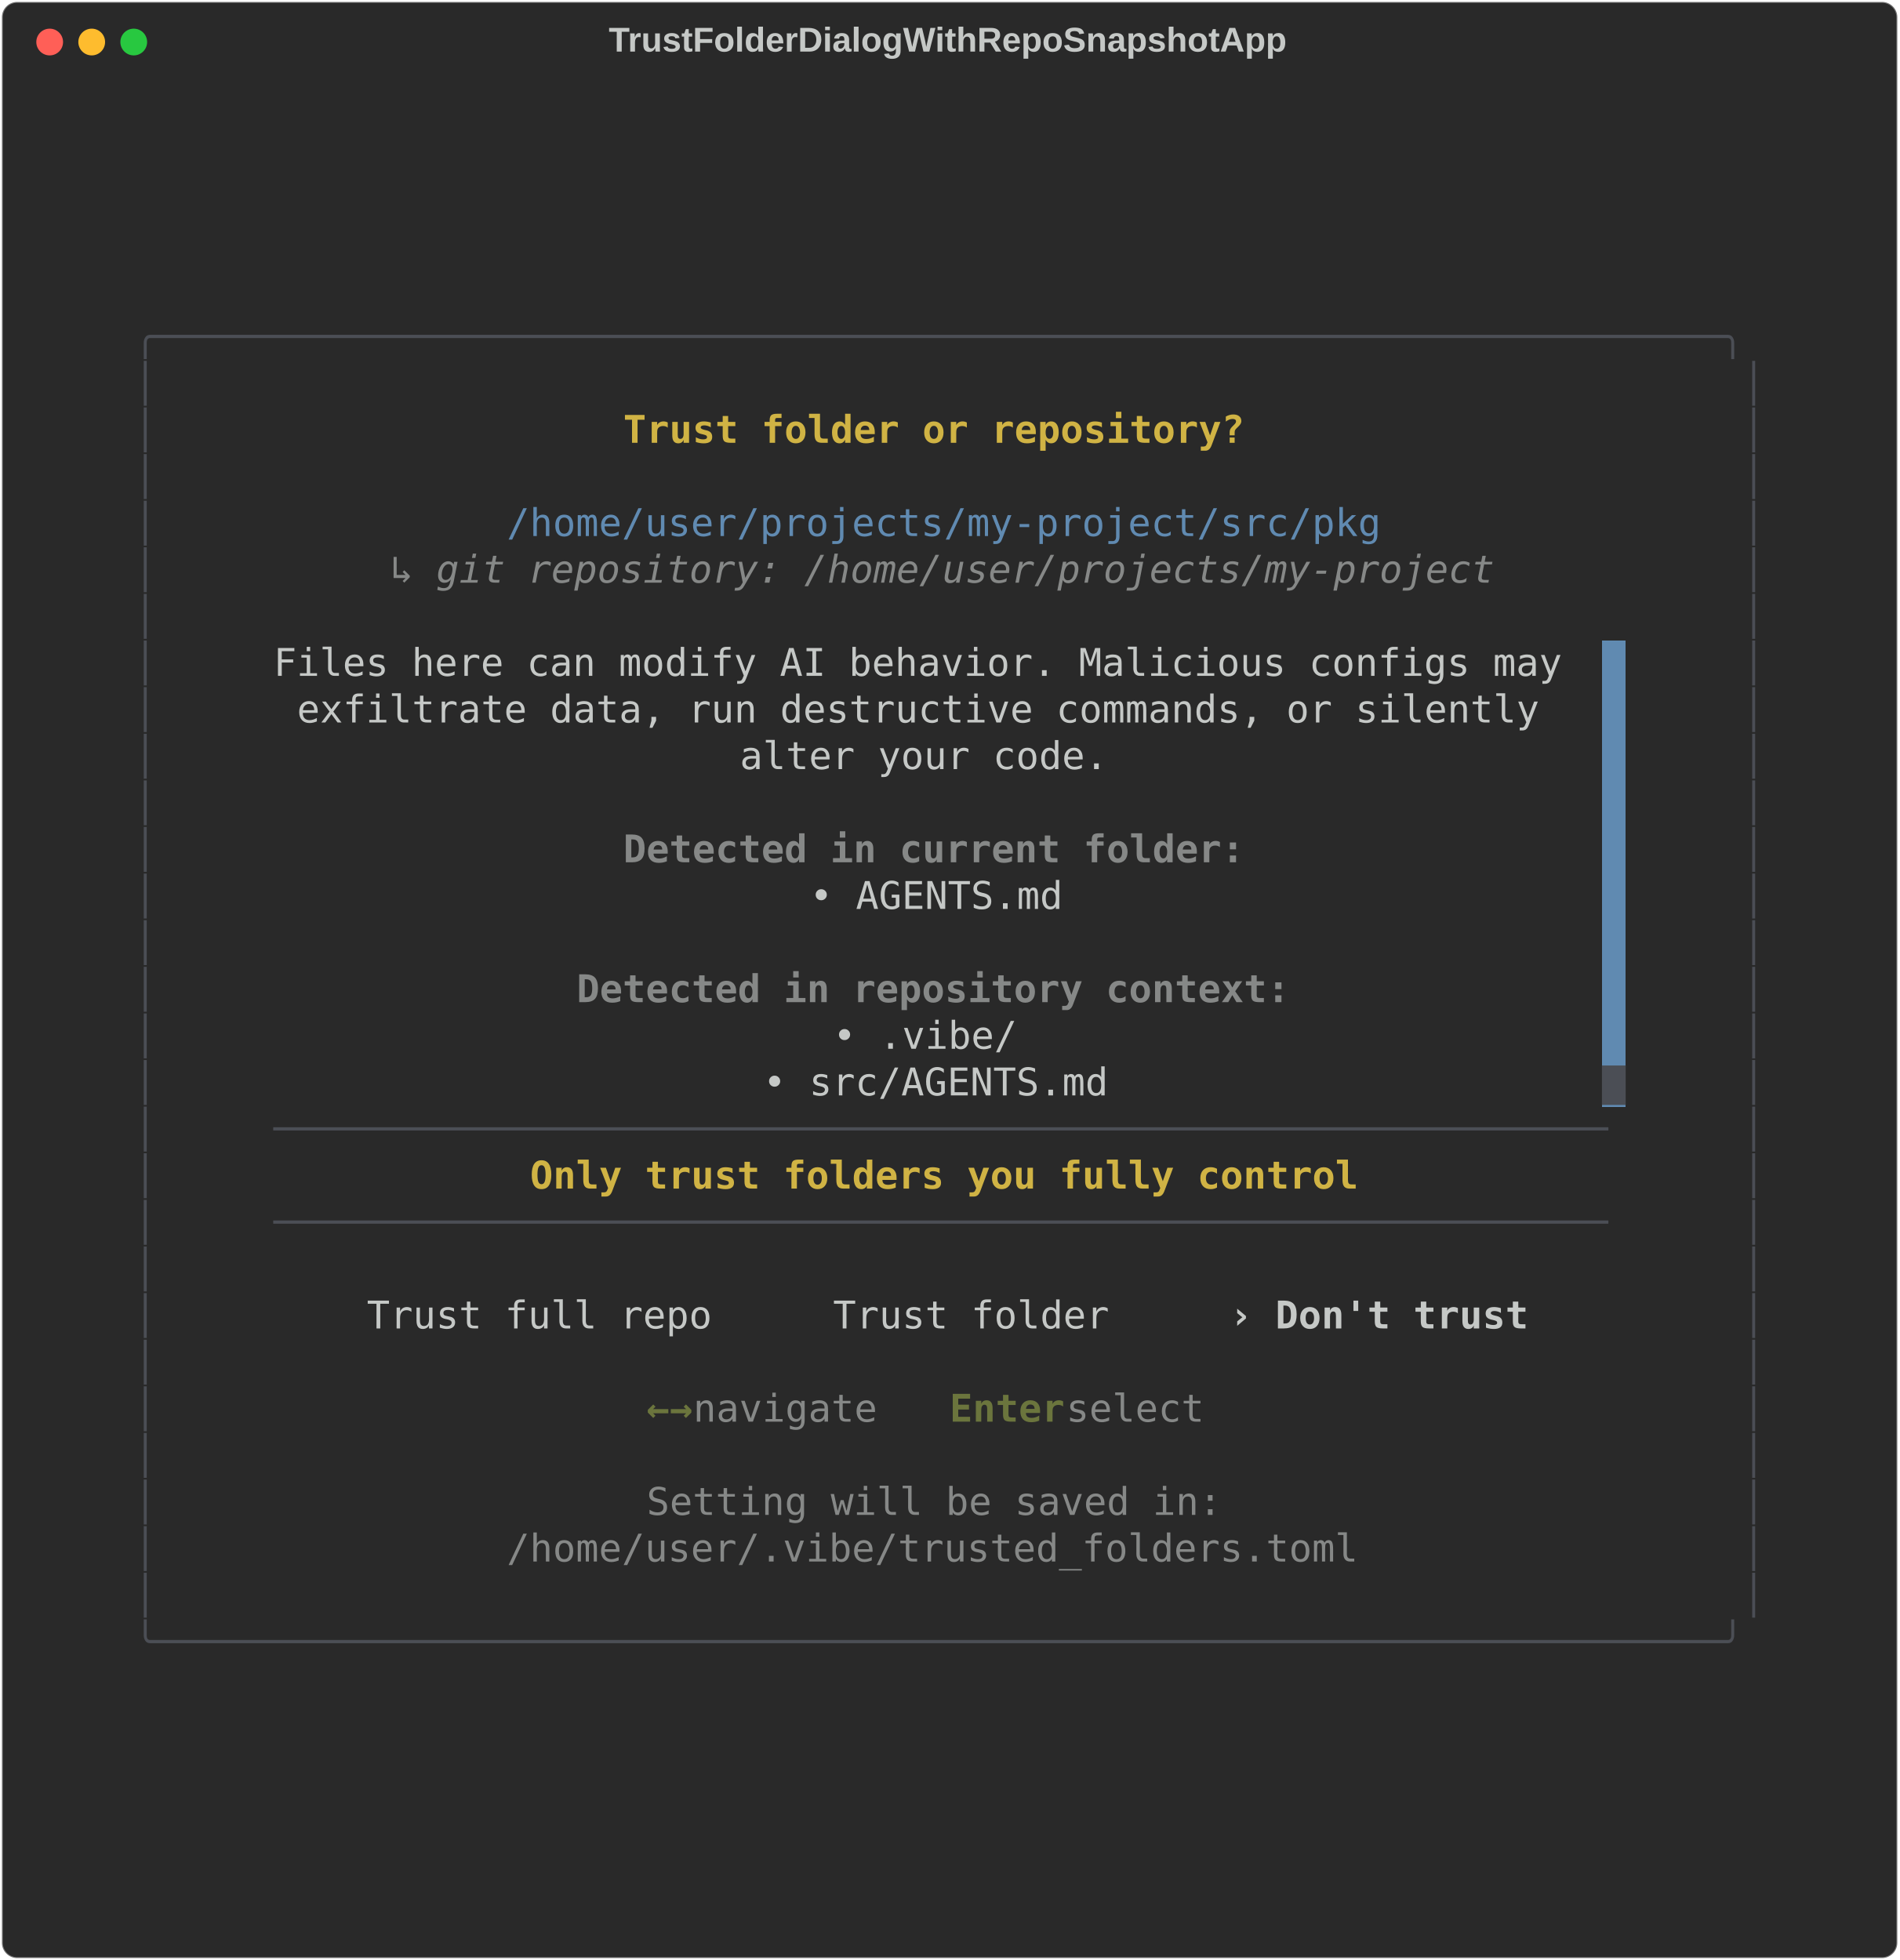
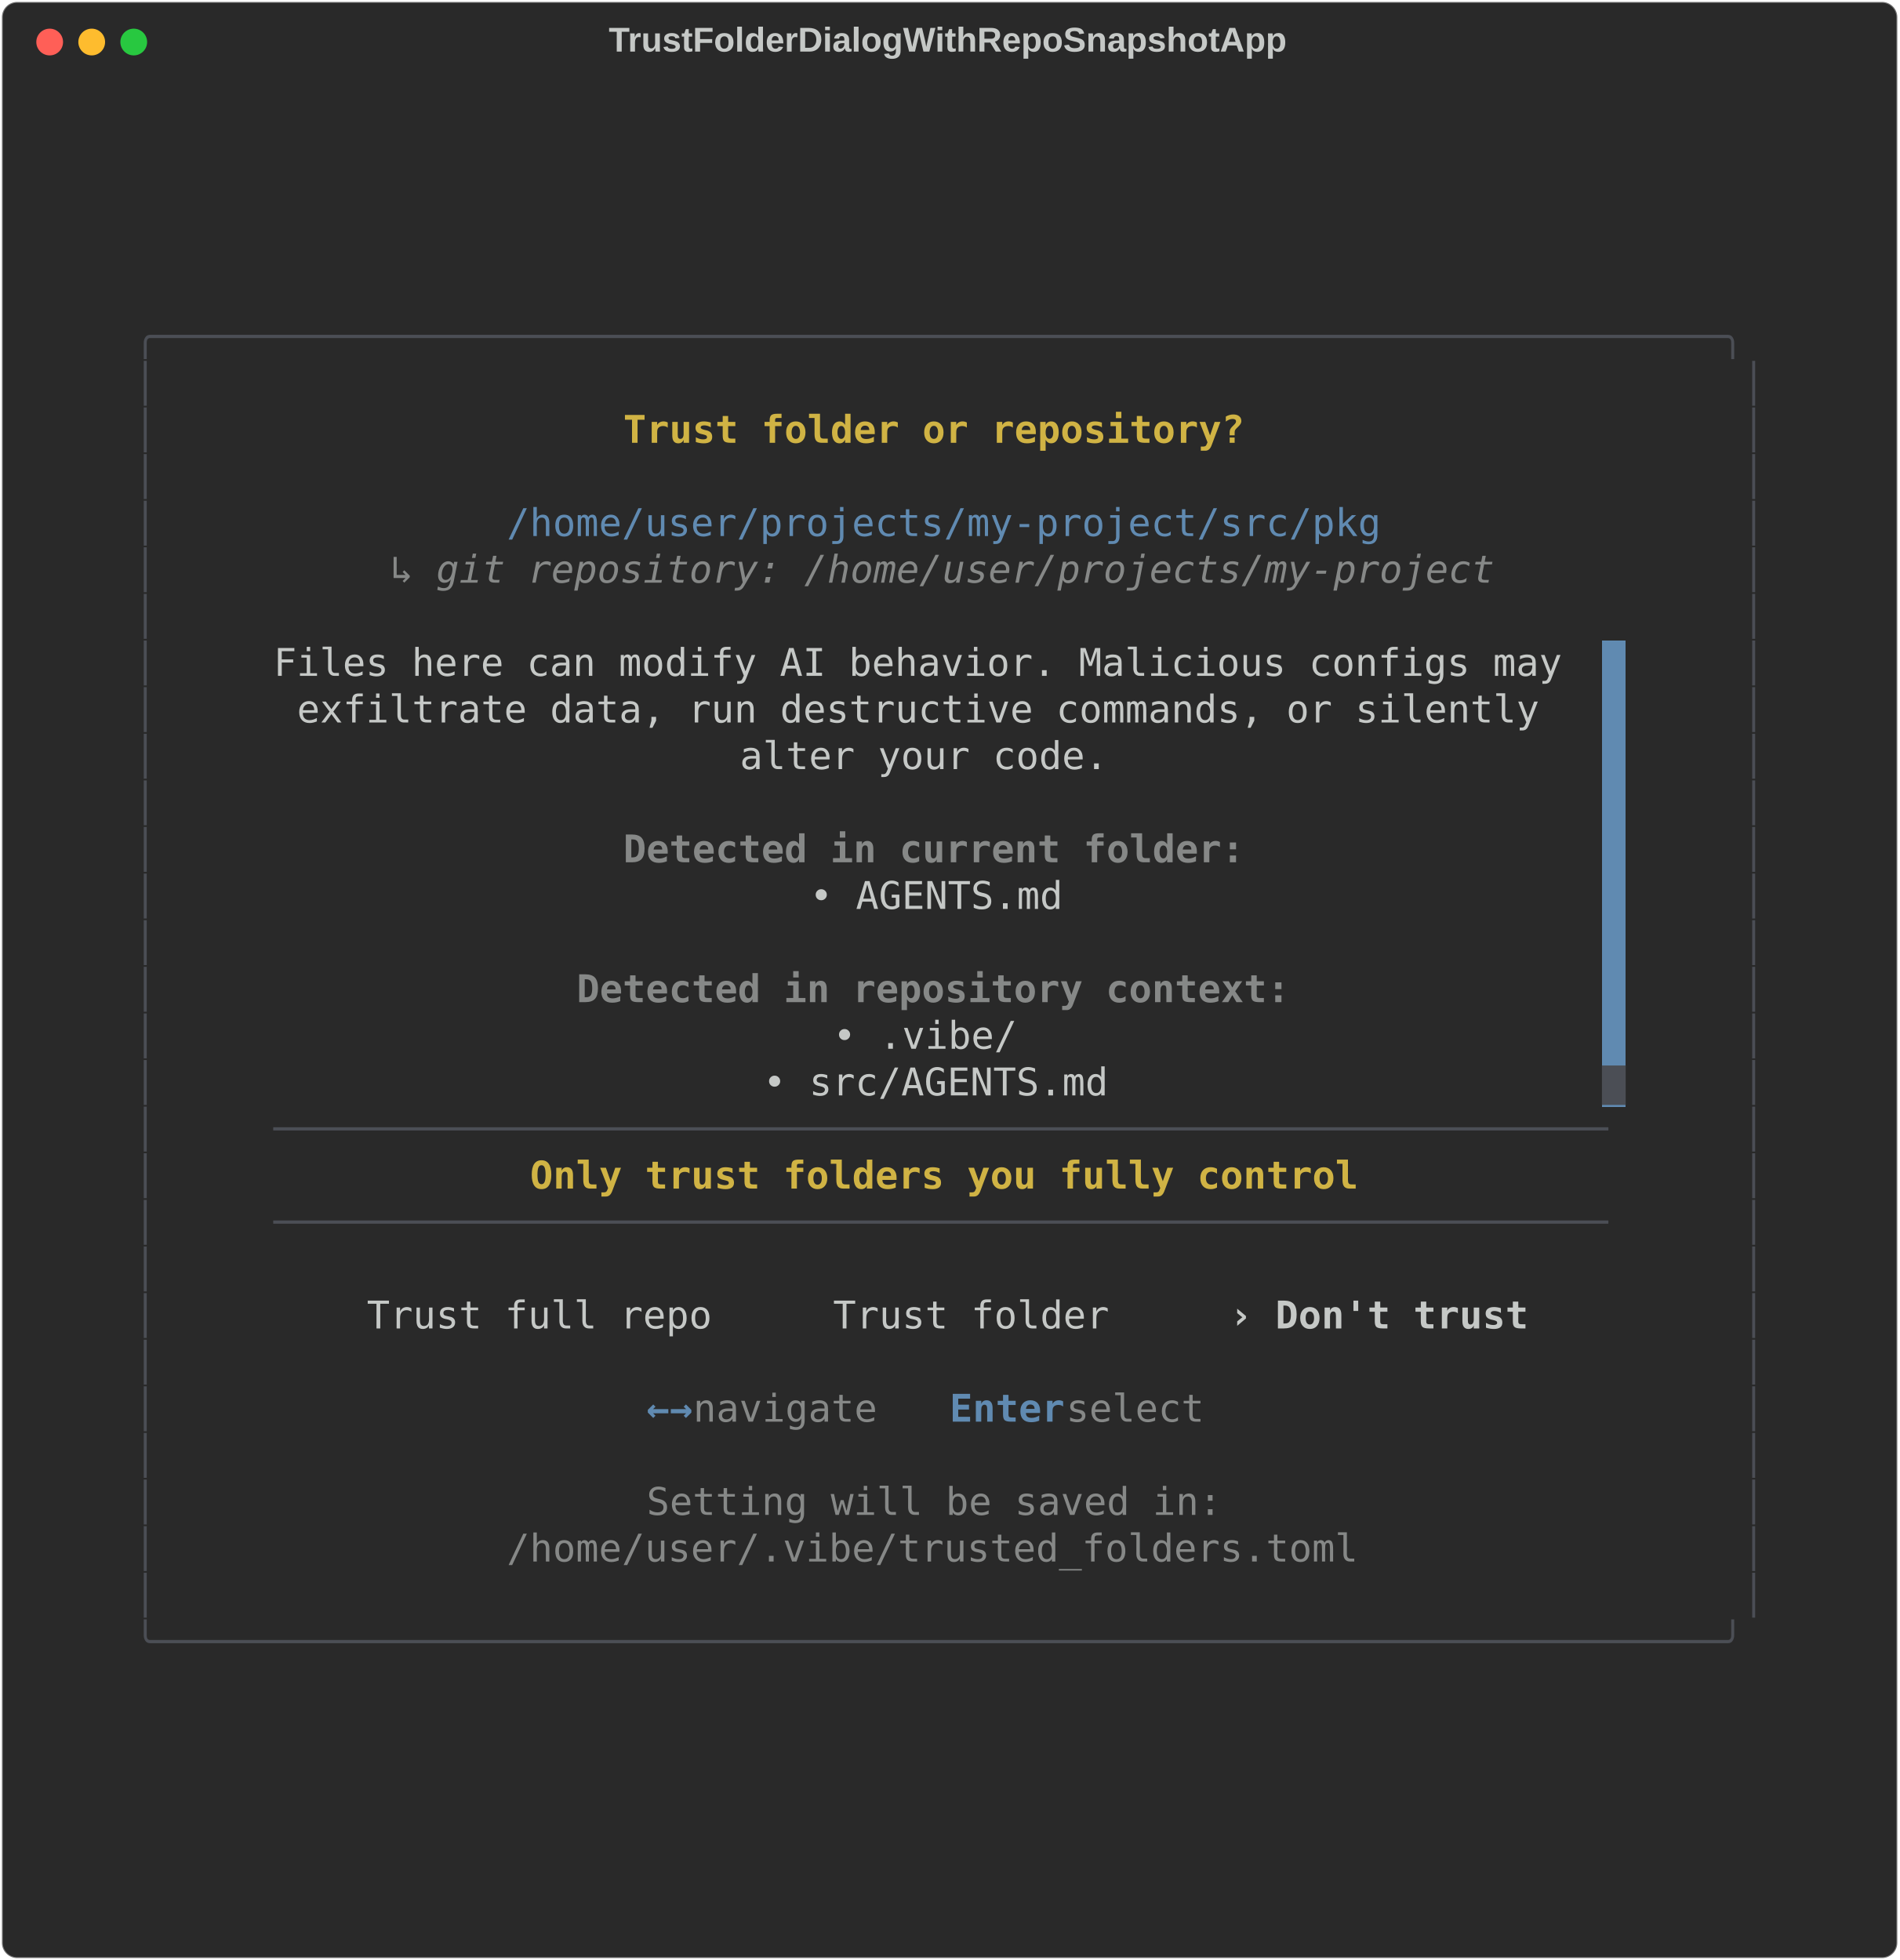
<svg xmlns="http://www.w3.org/2000/svg" class="rich-terminal" viewBox="0 0 994 1026.0">
  <style>

    @font-face {
        font-family: "Fira Code";
        src: local("FiraCode-Regular"),
                url("https://cdnjs.cloudflare.com/ajax/libs/firacode/6.2.0/woff2/FiraCode-Regular.woff2") format("woff2"),
                url("https://cdnjs.cloudflare.com/ajax/libs/firacode/6.2.0/woff/FiraCode-Regular.woff") format("woff");
        font-style: normal;
        font-weight: 400;
    }
    @font-face {
        font-family: "Fira Code";
        src: local("FiraCode-Bold"),
                url("https://cdnjs.cloudflare.com/ajax/libs/firacode/6.2.0/woff2/FiraCode-Bold.woff2") format("woff2"),
                url("https://cdnjs.cloudflare.com/ajax/libs/firacode/6.2.0/woff/FiraCode-Bold.woff") format("woff");
        font-style: bold;
        font-weight: 700;
    }

    .terminal-matrix {
        font-family: Fira Code, monospace;
        font-size: 20px;
        line-height: 24.4px;
        font-variant-east-asian: full-width;
    }

    .terminal-title {
        font-size: 18px;
        font-weight: bold;
        font-family: arial;
    }

    .terminal-r1 { fill: #c5c8c6 }
.terminal-r2 { fill: #4b4e55 }
.terminal-r3 { fill: #d0b344;font-weight: bold }
.terminal-r4 { fill: #608ab1 }
.terminal-r5 { fill: #868887;font-style: italic; }
.terminal-r6 { fill: #292929 }
.terminal-r7 { fill: #868887;font-weight: bold }
.terminal-r8 { fill: #c5c8c6;font-weight: bold }
- .terminal-r9 { fill: #6b753d;font-weight: bold }
+ .terminal-r9 { fill: #608ab1;font-weight: bold }
.terminal-r10 { fill: #868887 }
    </style>
  <defs>
    <clipPath id="terminal-clip-terminal">
      <rect x="0" y="0" width="975.0" height="975.0" />
    </clipPath>
    <clipPath id="terminal-line-0">
      <rect x="0" y="1.5" width="976" height="24.65" />
    </clipPath>
    <clipPath id="terminal-line-1">
      <rect x="0" y="25.9" width="976" height="24.65" />
    </clipPath>
    <clipPath id="terminal-line-2">
      <rect x="0" y="50.3" width="976" height="24.65" />
    </clipPath>
    <clipPath id="terminal-line-3">
      <rect x="0" y="74.7" width="976" height="24.65" />
    </clipPath>
    <clipPath id="terminal-line-4">
      <rect x="0" y="99.1" width="976" height="24.65" />
    </clipPath>
    <clipPath id="terminal-line-5">
      <rect x="0" y="123.5" width="976" height="24.65" />
    </clipPath>
    <clipPath id="terminal-line-6">
      <rect x="0" y="147.9" width="976" height="24.65" />
    </clipPath>
    <clipPath id="terminal-line-7">
      <rect x="0" y="172.3" width="976" height="24.65" />
    </clipPath>
    <clipPath id="terminal-line-8">
      <rect x="0" y="196.7" width="976" height="24.65" />
    </clipPath>
    <clipPath id="terminal-line-9">
      <rect x="0" y="221.1" width="976" height="24.65" />
    </clipPath>
    <clipPath id="terminal-line-10">
      <rect x="0" y="245.5" width="976" height="24.65" />
    </clipPath>
    <clipPath id="terminal-line-11">
      <rect x="0" y="269.9" width="976" height="24.65" />
    </clipPath>
    <clipPath id="terminal-line-12">
      <rect x="0" y="294.3" width="976" height="24.65" />
    </clipPath>
    <clipPath id="terminal-line-13">
      <rect x="0" y="318.7" width="976" height="24.65" />
    </clipPath>
    <clipPath id="terminal-line-14">
      <rect x="0" y="343.1" width="976" height="24.65" />
    </clipPath>
    <clipPath id="terminal-line-15">
      <rect x="0" y="367.5" width="976" height="24.65" />
    </clipPath>
    <clipPath id="terminal-line-16">
      <rect x="0" y="391.9" width="976" height="24.65" />
    </clipPath>
    <clipPath id="terminal-line-17">
      <rect x="0" y="416.3" width="976" height="24.65" />
    </clipPath>
    <clipPath id="terminal-line-18">
      <rect x="0" y="440.7" width="976" height="24.65" />
    </clipPath>
    <clipPath id="terminal-line-19">
      <rect x="0" y="465.1" width="976" height="24.65" />
    </clipPath>
    <clipPath id="terminal-line-20">
      <rect x="0" y="489.5" width="976" height="24.65" />
    </clipPath>
    <clipPath id="terminal-line-21">
      <rect x="0" y="513.9" width="976" height="24.65" />
    </clipPath>
    <clipPath id="terminal-line-22">
      <rect x="0" y="538.3" width="976" height="24.65" />
    </clipPath>
    <clipPath id="terminal-line-23">
      <rect x="0" y="562.7" width="976" height="24.65" />
    </clipPath>
    <clipPath id="terminal-line-24">
      <rect x="0" y="587.1" width="976" height="24.65" />
    </clipPath>
    <clipPath id="terminal-line-25">
      <rect x="0" y="611.5" width="976" height="24.65" />
    </clipPath>
    <clipPath id="terminal-line-26">
      <rect x="0" y="635.9" width="976" height="24.65" />
    </clipPath>
    <clipPath id="terminal-line-27">
      <rect x="0" y="660.3" width="976" height="24.65" />
    </clipPath>
    <clipPath id="terminal-line-28">
      <rect x="0" y="684.7" width="976" height="24.65" />
    </clipPath>
    <clipPath id="terminal-line-29">
      <rect x="0" y="709.1" width="976" height="24.65" />
    </clipPath>
    <clipPath id="terminal-line-30">
      <rect x="0" y="733.5" width="976" height="24.65" />
    </clipPath>
    <clipPath id="terminal-line-31">
      <rect x="0" y="757.9" width="976" height="24.65" />
    </clipPath>
    <clipPath id="terminal-line-32">
      <rect x="0" y="782.3" width="976" height="24.65" />
    </clipPath>
    <clipPath id="terminal-line-33">
      <rect x="0" y="806.7" width="976" height="24.65" />
    </clipPath>
    <clipPath id="terminal-line-34">
      <rect x="0" y="831.1" width="976" height="24.65" />
    </clipPath>
    <clipPath id="terminal-line-35">
      <rect x="0" y="855.5" width="976" height="24.65" />
    </clipPath>
    <clipPath id="terminal-line-36">
      <rect x="0" y="879.9" width="976" height="24.65" />
    </clipPath>
    <clipPath id="terminal-line-37">
      <rect x="0" y="904.3" width="976" height="24.65" />
    </clipPath>
    <clipPath id="terminal-line-38">
      <rect x="0" y="928.7" width="976" height="24.65" />
    </clipPath>
  </defs>
  <rect fill="#292929" stroke="rgba(255,255,255,0.35)" stroke-width="1" x="1" y="1" width="992" height="1024" rx="8" />
  <text class="terminal-title" fill="#c5c8c6" text-anchor="middle" x="496" y="27">TrustFolderDialogWithRepoSnapshotApp</text>
  <g transform="translate(26,22)">
    <circle cx="0" cy="0" r="7" fill="#ff5f57" />
    <circle cx="22" cy="0" r="7" fill="#febc2e" />
    <circle cx="44" cy="0" r="7" fill="#28c840" />
  </g>
  <g transform="translate(9, 41)" clip-path="url(#terminal-clip-terminal)">
    <rect fill="#608ab1" x="829.6" y="294.3" width="12.2" height="24.65" shape-rendering="crispEdges" />
    <rect fill="#608ab1" x="829.6" y="318.7" width="12.2" height="24.65" shape-rendering="crispEdges" />
    <rect fill="#608ab1" x="829.6" y="343.1" width="12.2" height="24.65" shape-rendering="crispEdges" />
    <rect fill="#608ab1" x="829.6" y="367.5" width="12.2" height="24.65" shape-rendering="crispEdges" />
    <rect fill="#608ab1" x="829.6" y="391.9" width="12.2" height="24.65" shape-rendering="crispEdges" />
    <rect fill="#608ab1" x="829.6" y="416.3" width="12.2" height="24.65" shape-rendering="crispEdges" />
    <rect fill="#608ab1" x="829.6" y="440.7" width="12.2" height="24.65" shape-rendering="crispEdges" />
    <rect fill="#608ab1" x="829.6" y="465.1" width="12.2" height="24.65" shape-rendering="crispEdges" />
    <rect fill="#608ab1" x="829.6" y="489.5" width="12.2" height="24.65" shape-rendering="crispEdges" />
    <rect fill="#608ab1" x="829.6" y="513.9" width="12.2" height="24.65" shape-rendering="crispEdges" />
    <g class="terminal-matrix">
      <text class="terminal-r1" x="976" y="20" textLength="12.2" clip-path="url(#terminal-line-0)">
</text>
      <text class="terminal-r1" x="976" y="44.4" textLength="12.2" clip-path="url(#terminal-line-1)">
</text>
      <text class="terminal-r1" x="976" y="68.8" textLength="12.2" clip-path="url(#terminal-line-2)">
</text>
      <text class="terminal-r1" x="976" y="93.2" textLength="12.2" clip-path="url(#terminal-line-3)">
</text>
      <text class="terminal-r1" x="976" y="117.6" textLength="12.2" clip-path="url(#terminal-line-4)">
</text>
      <text class="terminal-r2" x="61" y="142" textLength="854" clip-path="url(#terminal-line-5)">╭────────────────────────────────────────────────────────────────────╮</text>
      <text class="terminal-r1" x="976" y="142" textLength="12.2" clip-path="url(#terminal-line-5)">
</text>
      <text class="terminal-r2" x="61" y="166.4" textLength="12.2" clip-path="url(#terminal-line-6)">│</text>
      <text class="terminal-r2" x="902.8" y="166.4" textLength="12.2" clip-path="url(#terminal-line-6)">│</text>
      <text class="terminal-r1" x="976" y="166.4" textLength="12.2" clip-path="url(#terminal-line-6)">
</text>
      <text class="terminal-r2" x="61" y="190.8" textLength="12.2" clip-path="url(#terminal-line-7)">│</text>
      <text class="terminal-r3" x="317.2" y="190.8" textLength="329.4" clip-path="url(#terminal-line-7)">Trust folder or repository?</text>
      <text class="terminal-r2" x="902.8" y="190.8" textLength="12.2" clip-path="url(#terminal-line-7)">│</text>
      <text class="terminal-r1" x="976" y="190.8" textLength="12.2" clip-path="url(#terminal-line-7)">
</text>
      <text class="terminal-r2" x="61" y="215.2" textLength="12.2" clip-path="url(#terminal-line-8)">│</text>
      <text class="terminal-r2" x="902.8" y="215.2" textLength="12.2" clip-path="url(#terminal-line-8)">│</text>
      <text class="terminal-r1" x="976" y="215.2" textLength="12.2" clip-path="url(#terminal-line-8)">
</text>
      <text class="terminal-r2" x="61" y="239.6" textLength="12.2" clip-path="url(#terminal-line-9)">│</text>
      <text class="terminal-r4" x="256.2" y="239.6" textLength="463.6" clip-path="url(#terminal-line-9)">/home/user/projects/my-project/src/pkg</text>
      <text class="terminal-r2" x="902.8" y="239.6" textLength="12.2" clip-path="url(#terminal-line-9)">│</text>
      <text class="terminal-r1" x="976" y="239.6" textLength="12.2" clip-path="url(#terminal-line-9)">
</text>
      <text class="terminal-r2" x="61" y="264" textLength="12.2" clip-path="url(#terminal-line-10)">│</text>
      <text class="terminal-r5" x="195.2" y="264" textLength="585.6" clip-path="url(#terminal-line-10)">↳ git repository: /home/user/projects/my-project</text>
      <text class="terminal-r2" x="902.8" y="264" textLength="12.2" clip-path="url(#terminal-line-10)">│</text>
      <text class="terminal-r1" x="976" y="264" textLength="12.2" clip-path="url(#terminal-line-10)">
</text>
      <text class="terminal-r2" x="61" y="288.4" textLength="12.2" clip-path="url(#terminal-line-11)">│</text>
      <text class="terminal-r2" x="902.8" y="288.4" textLength="12.2" clip-path="url(#terminal-line-11)">│</text>
      <text class="terminal-r1" x="976" y="288.4" textLength="12.2" clip-path="url(#terminal-line-11)">
</text>
      <text class="terminal-r2" x="61" y="312.8" textLength="12.2" clip-path="url(#terminal-line-12)">│</text>
      <text class="terminal-r1" x="134.2" y="312.8" textLength="683.2" clip-path="url(#terminal-line-12)">Files here can modify AI behavior. Malicious configs may</text>
      <text class="terminal-r2" x="902.8" y="312.8" textLength="12.2" clip-path="url(#terminal-line-12)">│</text>
      <text class="terminal-r1" x="976" y="312.8" textLength="12.2" clip-path="url(#terminal-line-12)">
</text>
      <text class="terminal-r2" x="61" y="337.2" textLength="12.2" clip-path="url(#terminal-line-13)">│</text>
      <text class="terminal-r1" x="146.4" y="337.2" textLength="658.8" clip-path="url(#terminal-line-13)">exfiltrate data, run destructive commands, or silently</text>
      <text class="terminal-r2" x="902.8" y="337.2" textLength="12.2" clip-path="url(#terminal-line-13)">│</text>
      <text class="terminal-r1" x="976" y="337.2" textLength="12.2" clip-path="url(#terminal-line-13)">
</text>
      <text class="terminal-r2" x="61" y="361.6" textLength="12.2" clip-path="url(#terminal-line-14)">│</text>
      <text class="terminal-r1" x="378.2" y="361.6" textLength="195.2" clip-path="url(#terminal-line-14)">alter your code.</text>
      <text class="terminal-r2" x="902.8" y="361.6" textLength="12.2" clip-path="url(#terminal-line-14)">│</text>
      <text class="terminal-r1" x="976" y="361.6" textLength="12.2" clip-path="url(#terminal-line-14)">
</text>
      <text class="terminal-r2" x="61" y="386" textLength="12.2" clip-path="url(#terminal-line-15)">│</text>
      <text class="terminal-r2" x="902.8" y="386" textLength="12.2" clip-path="url(#terminal-line-15)">│</text>
      <text class="terminal-r1" x="976" y="386" textLength="12.2" clip-path="url(#terminal-line-15)">
</text>
      <text class="terminal-r2" x="61" y="410.4" textLength="12.2" clip-path="url(#terminal-line-16)">│</text>
      <text class="terminal-r7" x="317.2" y="410.4" textLength="329.4" clip-path="url(#terminal-line-16)">Detected in current folder:</text>
      <text class="terminal-r2" x="902.8" y="410.4" textLength="12.2" clip-path="url(#terminal-line-16)">│</text>
      <text class="terminal-r1" x="976" y="410.4" textLength="12.2" clip-path="url(#terminal-line-16)">
</text>
      <text class="terminal-r2" x="61" y="434.8" textLength="12.2" clip-path="url(#terminal-line-17)">│</text>
      <text class="terminal-r1" x="414.8" y="434.8" textLength="134.2" clip-path="url(#terminal-line-17)">• AGENTS.md</text>
      <text class="terminal-r2" x="902.8" y="434.8" textLength="12.2" clip-path="url(#terminal-line-17)">│</text>
      <text class="terminal-r1" x="976" y="434.8" textLength="12.2" clip-path="url(#terminal-line-17)">
</text>
      <text class="terminal-r2" x="61" y="459.2" textLength="12.2" clip-path="url(#terminal-line-18)">│</text>
      <text class="terminal-r2" x="902.8" y="459.2" textLength="12.2" clip-path="url(#terminal-line-18)">│</text>
      <text class="terminal-r1" x="976" y="459.2" textLength="12.2" clip-path="url(#terminal-line-18)">
</text>
      <text class="terminal-r2" x="61" y="483.6" textLength="12.2" clip-path="url(#terminal-line-19)">│</text>
      <text class="terminal-r7" x="292.8" y="483.6" textLength="378.2" clip-path="url(#terminal-line-19)">Detected in repository context:</text>
      <text class="terminal-r2" x="902.8" y="483.6" textLength="12.2" clip-path="url(#terminal-line-19)">│</text>
      <text class="terminal-r1" x="976" y="483.6" textLength="12.2" clip-path="url(#terminal-line-19)">
</text>
      <text class="terminal-r2" x="61" y="508" textLength="12.2" clip-path="url(#terminal-line-20)">│</text>
      <text class="terminal-r1" x="427" y="508" textLength="97.6" clip-path="url(#terminal-line-20)">• .vibe/</text>
      <text class="terminal-r2" x="902.8" y="508" textLength="12.2" clip-path="url(#terminal-line-20)">│</text>
      <text class="terminal-r1" x="976" y="508" textLength="12.2" clip-path="url(#terminal-line-20)">
</text>
      <text class="terminal-r2" x="61" y="532.4" textLength="12.2" clip-path="url(#terminal-line-21)">│</text>
      <text class="terminal-r1" x="390.4" y="532.4" textLength="183" clip-path="url(#terminal-line-21)">• src/AGENTS.md</text>
      <text class="terminal-r2" x="829.6" y="532.4" textLength="12.2" clip-path="url(#terminal-line-21)">▇</text>
      <text class="terminal-r2" x="902.8" y="532.4" textLength="12.2" clip-path="url(#terminal-line-21)">│</text>
      <text class="terminal-r1" x="976" y="532.4" textLength="12.2" clip-path="url(#terminal-line-21)">
</text>
      <text class="terminal-r2" x="61" y="556.8" textLength="12.2" clip-path="url(#terminal-line-22)">│</text>
      <text class="terminal-r2" x="134.2" y="556.8" textLength="707.6" clip-path="url(#terminal-line-22)">──────────────────────────────────────────────────────────</text>
      <text class="terminal-r2" x="902.8" y="556.8" textLength="12.2" clip-path="url(#terminal-line-22)">│</text>
      <text class="terminal-r1" x="976" y="556.8" textLength="12.2" clip-path="url(#terminal-line-22)">
</text>
      <text class="terminal-r2" x="61" y="581.2" textLength="12.2" clip-path="url(#terminal-line-23)">│</text>
      <text class="terminal-r3" x="268.4" y="581.2" textLength="439.2" clip-path="url(#terminal-line-23)">Only trust folders you fully control</text>
      <text class="terminal-r2" x="902.8" y="581.2" textLength="12.2" clip-path="url(#terminal-line-23)">│</text>
      <text class="terminal-r1" x="976" y="581.2" textLength="12.2" clip-path="url(#terminal-line-23)">
</text>
      <text class="terminal-r2" x="61" y="605.6" textLength="12.2" clip-path="url(#terminal-line-24)">│</text>
      <text class="terminal-r2" x="134.2" y="605.6" textLength="707.6" clip-path="url(#terminal-line-24)">──────────────────────────────────────────────────────────</text>
      <text class="terminal-r2" x="902.8" y="605.6" textLength="12.2" clip-path="url(#terminal-line-24)">│</text>
      <text class="terminal-r1" x="976" y="605.6" textLength="12.2" clip-path="url(#terminal-line-24)">
</text>
      <text class="terminal-r2" x="61" y="630" textLength="12.2" clip-path="url(#terminal-line-25)">│</text>
      <text class="terminal-r2" x="902.8" y="630" textLength="12.2" clip-path="url(#terminal-line-25)">│</text>
      <text class="terminal-r1" x="976" y="630" textLength="12.2" clip-path="url(#terminal-line-25)">
</text>
      <text class="terminal-r2" x="61" y="654.4" textLength="12.2" clip-path="url(#terminal-line-26)">│</text>
      <text class="terminal-r1" x="183" y="654.4" textLength="207.4" clip-path="url(#terminal-line-26)">  Trust full repo</text>
      <text class="terminal-r1" x="427" y="654.4" textLength="170.8" clip-path="url(#terminal-line-26)">  Trust folder</text>
      <text class="terminal-r8" x="634.4" y="654.4" textLength="158.6" clip-path="url(#terminal-line-26)">› Don't trust</text>
      <text class="terminal-r2" x="902.8" y="654.4" textLength="12.2" clip-path="url(#terminal-line-26)">│</text>
      <text class="terminal-r1" x="976" y="654.4" textLength="12.2" clip-path="url(#terminal-line-26)">
</text>
      <text class="terminal-r2" x="61" y="678.8" textLength="12.2" clip-path="url(#terminal-line-27)">│</text>
      <text class="terminal-r2" x="902.8" y="678.8" textLength="12.2" clip-path="url(#terminal-line-27)">│</text>
      <text class="terminal-r1" x="976" y="678.8" textLength="12.2" clip-path="url(#terminal-line-27)">
</text>
      <text class="terminal-r2" x="61" y="703.2" textLength="12.2" clip-path="url(#terminal-line-28)">│</text>
      <text class="terminal-r9" x="329.4" y="703.2" textLength="24.4" clip-path="url(#terminal-line-28)">←→</text>
      <text class="terminal-r10" x="353.8" y="703.2" textLength="134.2" clip-path="url(#terminal-line-28)"> navigate  </text>
      <text class="terminal-r9" x="488" y="703.2" textLength="61" clip-path="url(#terminal-line-28)">Enter</text>
      <text class="terminal-r10" x="549" y="703.2" textLength="85.4" clip-path="url(#terminal-line-28)"> select</text>
      <text class="terminal-r2" x="902.8" y="703.2" textLength="12.2" clip-path="url(#terminal-line-28)">│</text>
      <text class="terminal-r1" x="976" y="703.2" textLength="12.2" clip-path="url(#terminal-line-28)">
</text>
      <text class="terminal-r2" x="61" y="727.6" textLength="12.2" clip-path="url(#terminal-line-29)">│</text>
      <text class="terminal-r2" x="902.8" y="727.6" textLength="12.2" clip-path="url(#terminal-line-29)">│</text>
      <text class="terminal-r1" x="976" y="727.6" textLength="12.2" clip-path="url(#terminal-line-29)">
</text>
      <text class="terminal-r2" x="61" y="752" textLength="12.2" clip-path="url(#terminal-line-30)">│</text>
      <text class="terminal-r10" x="329.4" y="752" textLength="305" clip-path="url(#terminal-line-30)">Setting will be saved in:</text>
      <text class="terminal-r2" x="902.8" y="752" textLength="12.2" clip-path="url(#terminal-line-30)">│</text>
      <text class="terminal-r1" x="976" y="752" textLength="12.2" clip-path="url(#terminal-line-30)">
</text>
      <text class="terminal-r2" x="61" y="776.4" textLength="12.2" clip-path="url(#terminal-line-31)">│</text>
      <text class="terminal-r10" x="256.2" y="776.4" textLength="451.4" clip-path="url(#terminal-line-31)">/home/user/.vibe/trusted_folders.toml</text>
      <text class="terminal-r2" x="902.8" y="776.4" textLength="12.2" clip-path="url(#terminal-line-31)">│</text>
      <text class="terminal-r1" x="976" y="776.4" textLength="12.2" clip-path="url(#terminal-line-31)">
</text>
      <text class="terminal-r2" x="61" y="800.8" textLength="12.2" clip-path="url(#terminal-line-32)">│</text>
      <text class="terminal-r2" x="902.8" y="800.8" textLength="12.2" clip-path="url(#terminal-line-32)">│</text>
      <text class="terminal-r1" x="976" y="800.8" textLength="12.2" clip-path="url(#terminal-line-32)">
</text>
      <text class="terminal-r2" x="61" y="825.2" textLength="854" clip-path="url(#terminal-line-33)">╰────────────────────────────────────────────────────────────────────╯</text>
      <text class="terminal-r1" x="976" y="825.2" textLength="12.2" clip-path="url(#terminal-line-33)">
</text>
      <text class="terminal-r1" x="976" y="849.6" textLength="12.2" clip-path="url(#terminal-line-34)">
</text>
      <text class="terminal-r1" x="976" y="874" textLength="12.2" clip-path="url(#terminal-line-35)">
</text>
      <text class="terminal-r1" x="976" y="898.4" textLength="12.2" clip-path="url(#terminal-line-36)">
</text>
      <text class="terminal-r1" x="976" y="922.8" textLength="12.2" clip-path="url(#terminal-line-37)">
</text>
      <text class="terminal-r1" x="976" y="947.2" textLength="12.2" clip-path="url(#terminal-line-38)">
</text>
    </g>
  </g>
</svg>
